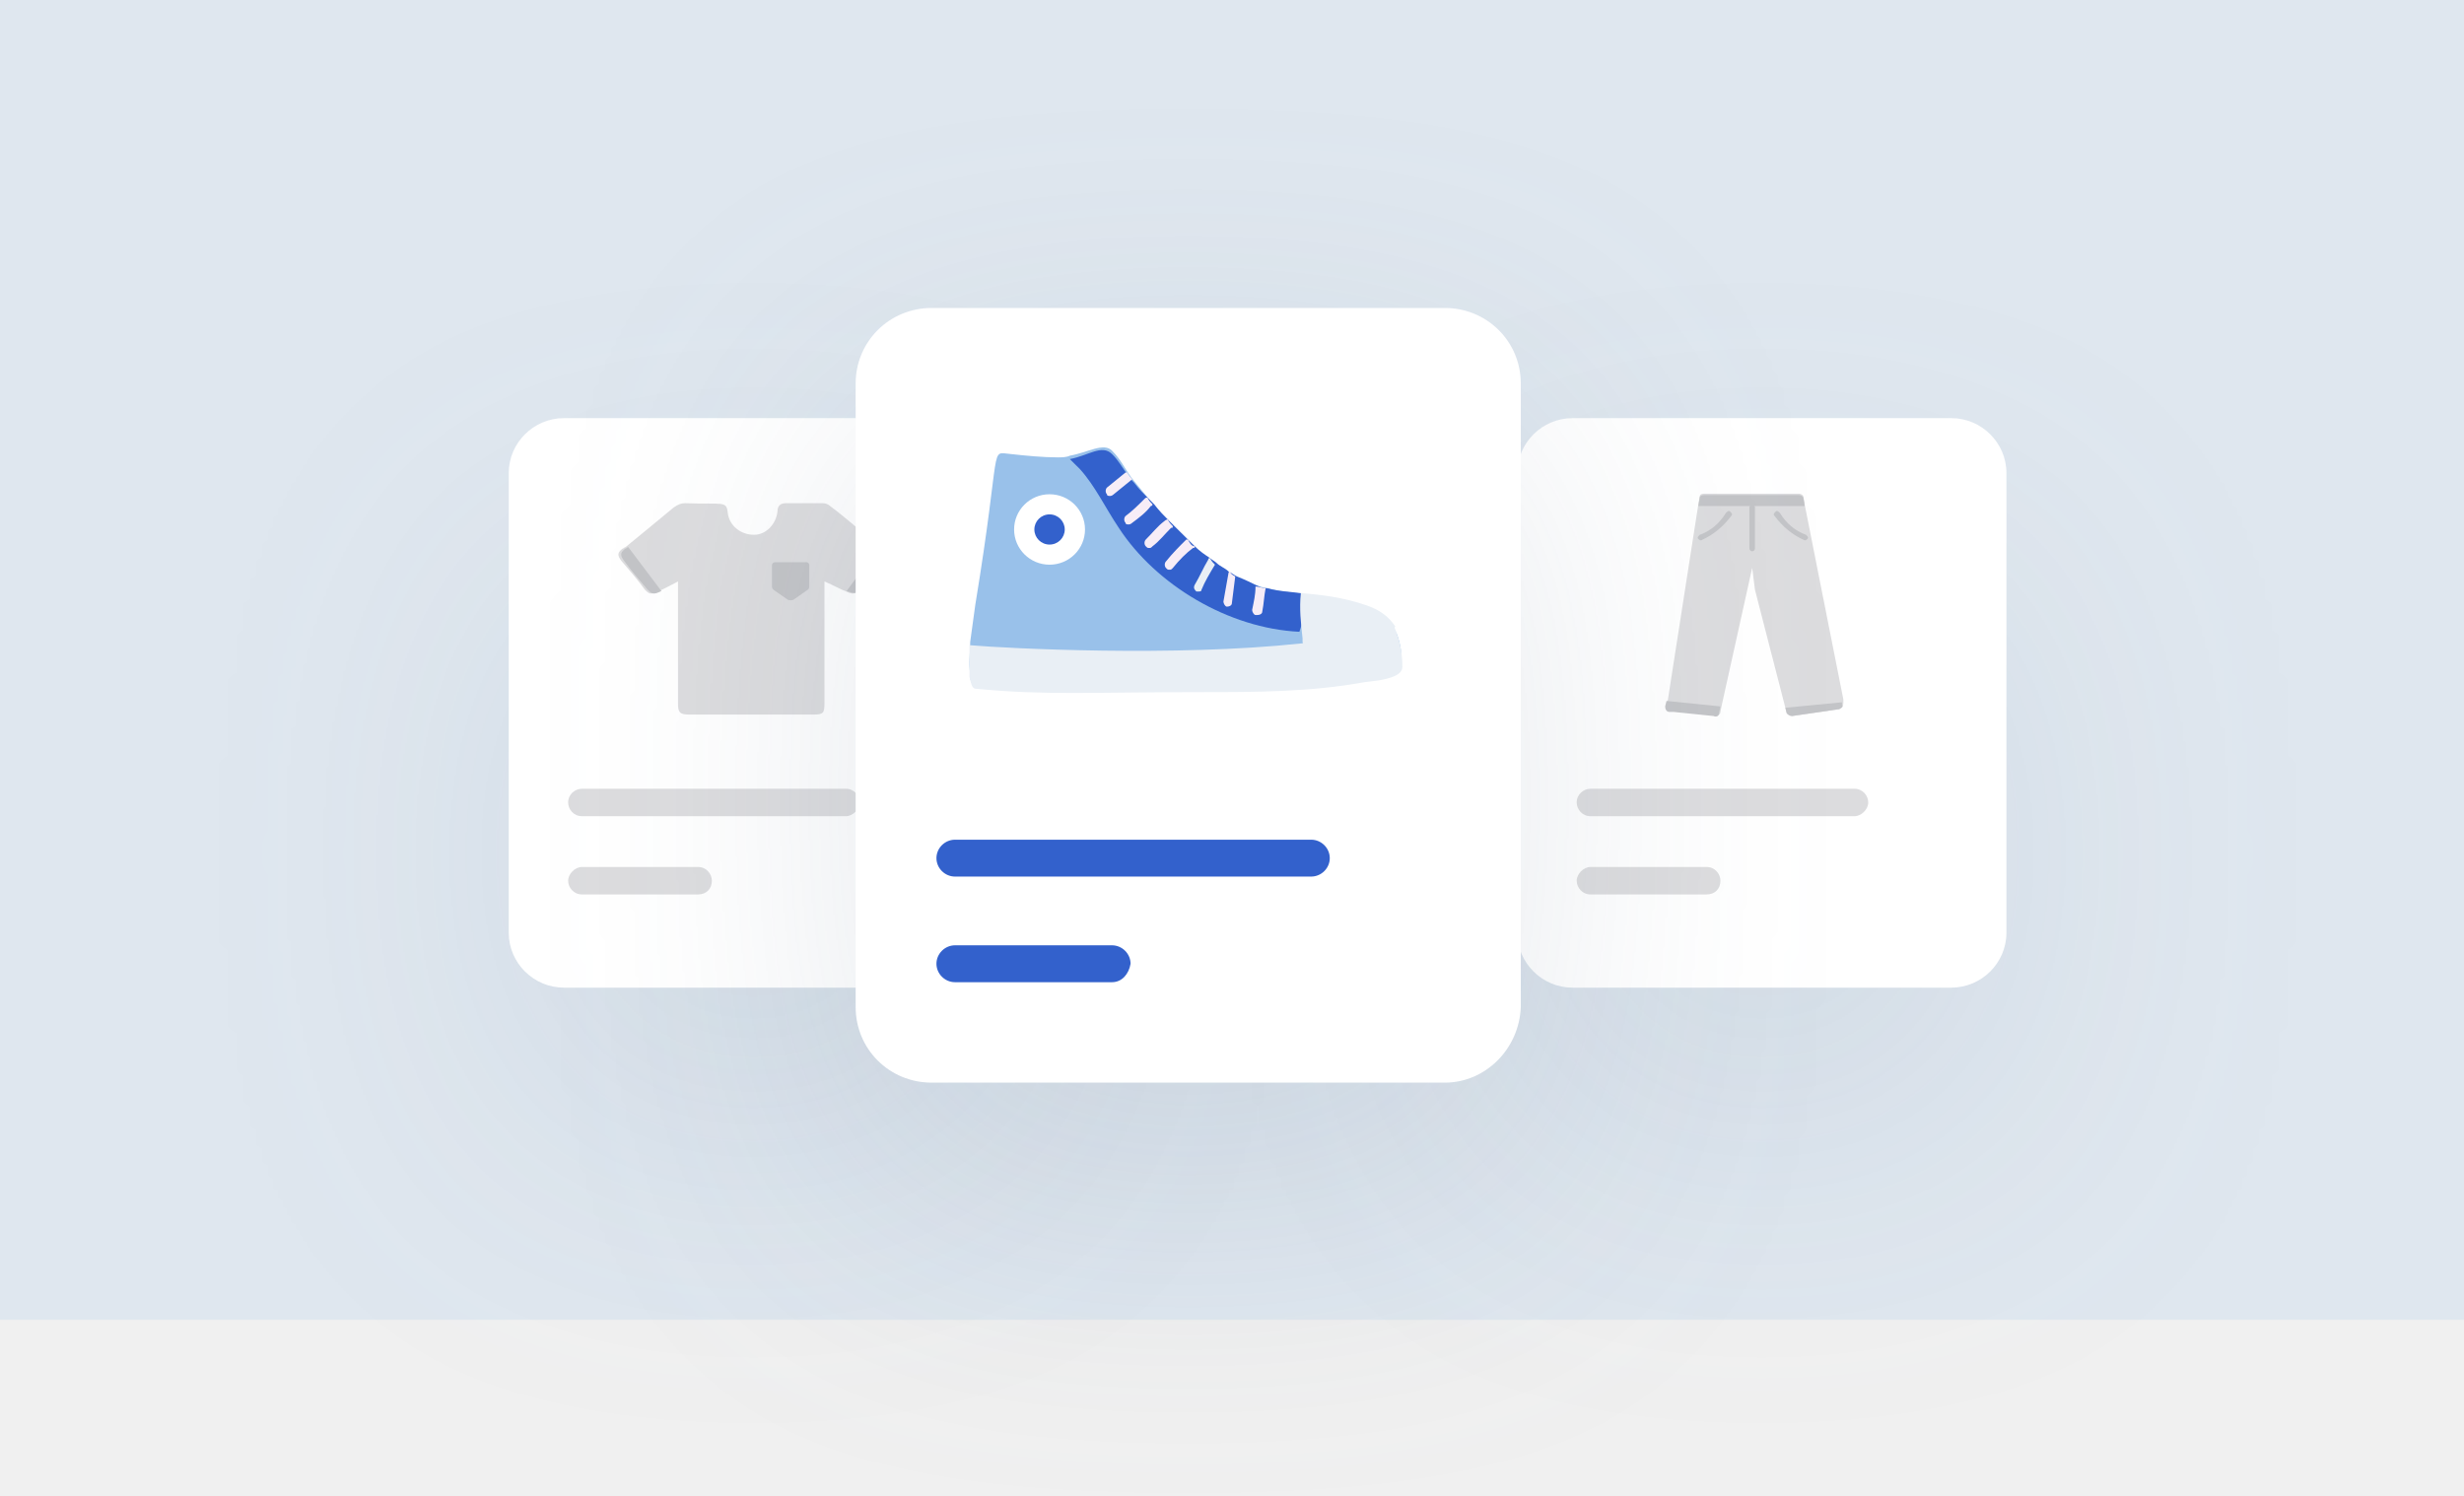
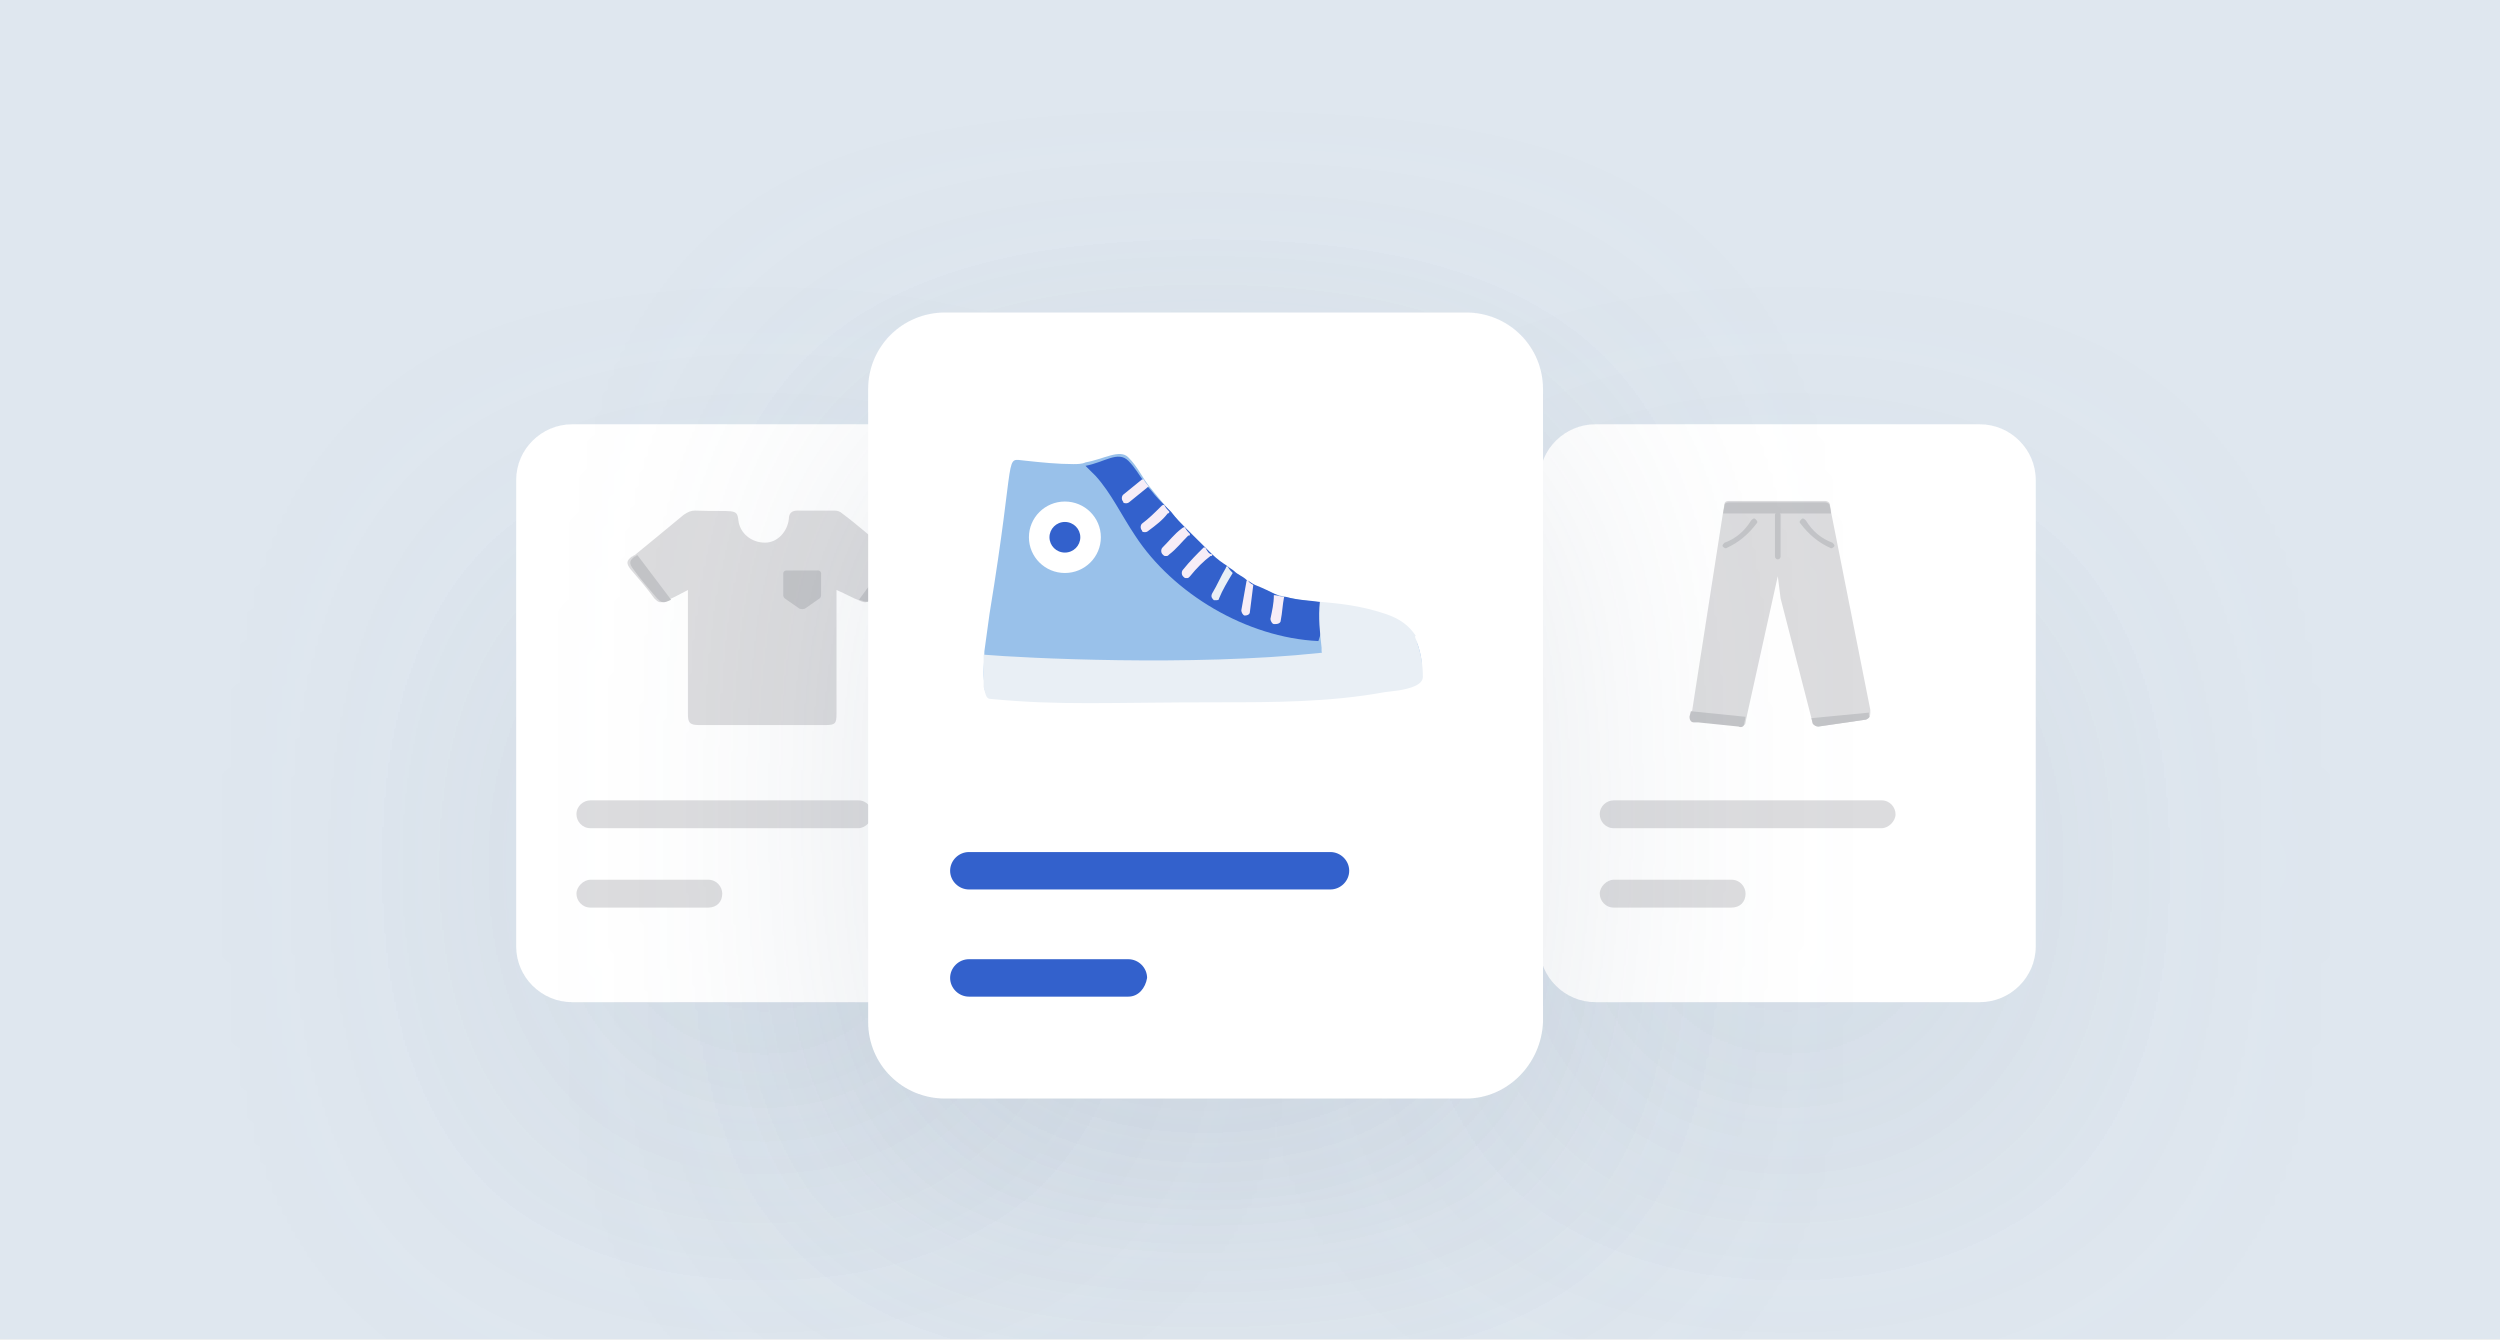
- <svg xmlns="http://www.w3.org/2000/svg" width="448" height="272" viewBox="0 0 448 272" fill="none">
-   <rect width="448" height="240" fill="#C5D9ED" fill-opacity="0.4" />
+ <svg xmlns="http://www.w3.org/2000/svg" width="448" height="240" viewBox="0 0 448 240" fill="none">
  <mask id="mask0_1096_25048" style="mask-type:alpha" maskUnits="userSpaceOnUse" x="0" y="0" width="448" height="240">
-     <rect width="448" height="240" fill="#E9EFF5" />
+     <rect width="448" height="240" fill="#C5D9ED" />
  </mask>
  <g mask="url(#mask0_1096_25048)">
-     <path d="M149.082 121.263C151.966 121.263 154.304 118.925 154.304 116.041C154.304 113.156 151.966 110.818 149.082 110.818C146.198 110.818 143.859 113.156 143.859 116.041C143.859 118.925 146.198 121.263 149.082 121.263Z" fill="#84A4F0" />
+     <rect width="448" height="240" fill="#C5D9ED" fill-opacity="0.4" />
+     <mask id="mask1_1096_25048" style="mask-type:alpha" maskUnits="userSpaceOnUse" x="0" y="0" width="448" height="240">
+       <rect width="448" height="240" fill="#E9EFF5" />
+     </mask>
+     <g mask="url(#mask1_1096_25048)">
+       <path d="M149.082 121.263C151.966 121.263 154.304 118.925 154.304 116.041C154.304 113.156 151.966 110.818 149.082 110.818C146.198 110.818 143.859 113.156 143.859 116.041C143.859 118.925 146.198 121.263 149.082 121.263Z" fill="#84A4F0" />
+     </g>
+     <g filter="url(#filter0_d_1096_25048)">
+       <path d="M354.755 179.591H285.924C280.397 179.591 275.875 175.099 275.875 169.609V86.011C275.875 80.521 280.397 76.029 285.924 76.029H354.755C360.282 76.029 364.804 80.521 364.804 86.011V169.609C364.804 175.099 360.282 179.591 354.755 179.591Z" fill="white" />
+     </g>
+     <path d="M337.17 148.415H289.189C287.681 148.415 286.676 147.167 286.676 145.919C286.676 144.422 287.931 143.424 289.189 143.424H337.17C338.678 143.424 339.681 144.672 339.681 145.919C339.681 147.167 338.426 148.415 337.17 148.415Z" fill="#DCDCDE" />
+     <path d="M310.29 162.639H289.189C287.681 162.639 286.676 161.391 286.676 160.144C286.676 158.896 287.931 157.648 289.189 157.648H310.29C311.798 157.648 312.803 158.896 312.803 160.144C312.803 161.641 311.798 162.639 310.29 162.639Z" fill="#DCDCDE" />
+     <path d="M334.406 128.948L325.865 130.196C325.362 130.196 325.11 129.946 324.86 129.697L324.61 128.699L319.083 107.238L318.58 103.245L313.053 128.2L312.803 129.447C312.803 129.946 312.3 130.196 311.797 129.946L304.512 129.198H303.759C303.256 129.198 303.004 128.699 303.004 128.2L303.256 127.202L308.781 91.766L309.034 90.269C309.034 90.019 309.284 89.77 309.787 89.77H327.121C327.371 89.77 327.874 90.019 327.874 90.269L328.126 91.516V91.766L335.159 127.202V127.701C335.159 128.449 334.909 128.699 334.406 128.948Z" fill="#DCDCDE" />
+     <path d="M328.128 98.254C325.867 97.256 324.109 95.759 322.601 93.763C322.348 93.513 322.601 93.263 322.851 93.014C323.103 92.764 323.354 93.014 323.606 93.263C324.862 95.26 326.37 96.508 328.378 97.256C328.63 97.506 328.881 97.755 328.63 98.005C328.63 98.005 328.378 98.254 328.128 98.254Z" fill="#C3C4C7" />
+     <path d="M309.286 98.254C311.547 97.256 313.305 95.759 314.813 93.763C315.063 93.513 314.813 93.263 314.563 93.014C314.31 92.764 314.06 93.014 313.808 93.263C312.552 95.26 311.044 96.508 309.036 97.256C308.783 97.506 308.533 97.755 308.783 98.005C308.783 98.005 309.036 98.254 309.286 98.254Z" fill="#C3C4C7" />
+     <path d="M318.581 100.248C318.328 100.248 318.078 99.999 318.078 99.749V92.263C318.078 92.013 318.328 91.764 318.581 91.764C318.831 91.764 319.083 92.013 319.083 92.263V99.749C319.083 99.999 318.831 100.248 318.581 100.248Z" fill="#C3C4C7" />
+     <path d="M328.126 92.018H308.781L309.034 90.52C309.034 90.271 309.284 90.022 309.787 90.022H327.121C327.373 90.022 327.874 90.271 327.874 90.52L328.126 92.018Z" fill="#C3C4C7" />
+     <path d="M312.803 128.451L312.55 129.699C312.55 130.198 312.048 130.448 311.545 130.198L304.26 129.449H303.507C303.004 129.449 302.754 128.95 302.754 128.451L303.004 127.453L312.803 128.451Z" fill="#C3C4C7" />
+     <path d="M334.404 128.948L325.863 130.195C325.361 130.195 325.108 129.946 324.858 129.696L324.605 128.698L334.907 127.7V128.199C335.157 128.448 334.907 128.698 334.404 128.948Z" fill="#C3C4C7" />
+     <g filter="url(#filter1_d_1096_25048)">
+       <path d="M171.38 179.591H102.549C97.022 179.591 92.5 175.099 92.5 169.609V86.011C92.5 80.521 97.022 76.029 102.549 76.029H171.38C176.907 76.029 181.429 80.521 181.429 86.011V169.609C181.429 175.099 176.907 179.591 171.38 179.591Z" fill="white" />
+       <path d="M160.454 99.737C160.203 99.488 159.951 99.238 159.7 99.238C156.686 96.743 153.922 94.247 150.908 92.001C150.657 91.752 150.154 91.502 149.652 91.502C147.391 91.502 145.13 91.502 142.869 91.502C141.864 91.502 141.362 92.001 141.362 92.999C141.11 95.245 139.352 97.242 137.091 97.242C134.579 97.242 132.569 95.495 132.318 93.249C132.067 91.003 131.565 91.752 124.531 91.502C123.777 91.502 123.274 91.752 122.521 92.251C119.506 94.746 116.492 97.242 113.728 99.488C113.477 99.488 113.477 99.737 113.226 99.737C112.221 100.486 112.221 100.985 112.975 101.983C114.482 103.73 115.989 105.477 117.245 107.224C117.999 107.972 118.25 108.222 119.757 107.473C120.511 107.224 121.767 106.475 123.274 105.726V127.936C123.274 129.433 123.526 129.932 125.284 129.932C132.82 129.932 140.357 129.932 147.893 129.932C149.652 129.932 149.903 129.683 149.903 127.936V105.726C151.661 106.475 152.917 107.224 153.671 107.473C155.178 108.222 155.43 107.972 156.183 107.224C157.691 105.477 159.198 103.73 160.705 101.983C161.459 101.234 161.459 100.486 160.454 99.737Z" fill="#DCDCDE" />
+       <path d="M146.891 107.223L144.379 108.97C144.128 109.22 143.374 109.22 143.123 108.97L140.61 107.223C140.359 106.973 140.359 106.724 140.359 106.724V102.731C140.359 102.482 140.61 102.232 140.862 102.232H146.64C146.891 102.232 147.142 102.482 147.142 102.731V106.724C147.142 106.973 146.891 107.223 146.891 107.223Z" fill="#C3C4C7" />
+       <path d="M120.261 107.473C118.754 108.222 118.503 107.972 117.749 107.224C116.242 105.477 114.735 103.73 113.479 101.983C112.725 100.985 112.725 100.486 113.73 99.737C113.981 99.737 113.981 99.488 114.232 99.488L120.261 107.473Z" fill="#C3C4C7" />
+       <path d="M160.96 101.981C159.453 103.728 157.945 105.475 156.438 107.222C155.684 107.97 155.433 107.97 153.926 107.471L159.955 99.236C160.206 99.486 160.457 99.736 160.709 99.736C161.714 100.484 161.714 101.233 160.96 101.981Z" fill="#C3C4C7" />
+     </g>
+     <path d="M153.795 148.415H105.814C104.306 148.415 103.301 147.167 103.301 145.919C103.301 144.422 104.556 143.424 105.814 143.424H153.795C155.303 143.424 156.306 144.672 156.306 145.919C156.306 147.167 155.051 148.415 153.795 148.415Z" fill="#DCDCDE" />
+     <path d="M126.915 162.639H105.814C104.306 162.639 103.301 161.391 103.301 160.144C103.301 158.896 104.556 157.648 105.814 157.648H126.915C128.423 157.648 129.428 158.896 129.428 160.144C129.428 161.641 128.423 162.639 126.915 162.639Z" fill="#DCDCDE" />
+     <g filter="url(#filter2_d_1096_25048)">
+       <path d="M262.695 196.863H169.386C161.713 196.863 155.574 190.765 155.574 183.143V69.72C155.574 62.098 161.713 56 169.386 56H262.695C270.368 56 276.507 62.098 276.507 69.72V183.143C276.199 190.765 270.062 196.863 262.695 196.863Z" fill="white" />
+     </g>
+     <path d="M238.401 159.393H173.638C171.796 159.393 170.262 157.869 170.262 156.039C170.262 154.21 171.796 152.686 173.638 152.686H238.401C240.243 152.686 241.777 154.21 241.777 156.039C241.777 157.869 240.243 159.393 238.401 159.393Z" fill="#3361CC" />
+     <path d="M202.183 178.598H173.638C171.796 178.598 170.262 177.073 170.262 175.244C170.262 173.415 171.796 171.89 173.638 171.89H202.183C204.024 171.89 205.559 173.415 205.559 175.244C205.252 177.073 204.024 178.598 202.183 178.598Z" fill="#3361CC" />
+     <path d="M254.056 115.487C253.749 114.877 253.443 114.268 253.136 113.963C251.908 112.438 250.373 110.914 247.611 109.999C243.927 108.779 240.858 108.474 238.096 108.17C237.482 108.17 236.561 108.17 235.947 107.865C227.66 106.95 220.907 105.73 206.175 87.436C204.64 85.607 204.026 83.778 202.184 81.948C200.65 80.424 197.887 82.253 194.511 82.863C193.897 83.168 192.976 83.168 192.363 83.168C189.6 83.168 186.531 82.863 183.768 82.558C179.778 82.253 182.234 80.119 177.323 109.999C177.016 112.133 176.709 114.572 176.402 116.707C176.402 118.536 176.095 120.671 176.402 122.5C176.402 123.415 176.402 124.634 177.63 124.634C190.214 125.854 198.194 125.244 218.145 125.244C228.274 125.244 238.096 125.244 247.918 123.415L250.373 123.11C252.215 122.805 254.67 122.195 254.67 120.671C254.977 119.146 254.67 117.316 254.056 115.487Z" fill="#99C1EA" />
+     <path d="M238.403 108.172L236.255 114.88C223.364 114.27 210.165 106.343 203.413 95.976C200.957 92.318 199.116 88.354 196.353 85.305C196.353 85.305 195.433 84.39 194.512 83.476C197.888 82.866 200.344 80.731 202.185 82.561C203.413 83.781 204.027 85 204.948 86.22C205.255 86.525 205.562 87.134 205.869 87.439L206.175 87.744C207.096 88.964 208.017 89.878 208.938 90.793C209.245 91.098 209.552 91.403 209.859 91.708C210.779 92.927 211.7 93.842 212.621 94.757C212.928 95.062 213.235 95.367 213.542 95.672C214.462 96.586 215.383 97.501 216.304 98.416C216.611 98.721 216.918 99.025 217.225 99.33C218.146 100.245 219.067 100.855 219.987 101.465C220.294 101.769 220.908 102.074 221.215 102.379C221.829 102.989 222.75 103.294 223.364 103.904C223.978 104.209 224.285 104.514 224.898 104.819C226.433 105.428 227.661 106.038 228.889 106.648C229.502 106.953 229.809 106.953 230.423 106.953C232.572 107.563 234.413 107.563 236.562 107.867C236.869 108.172 237.483 108.172 238.403 108.172Z" fill="#3361CC" />
+     <path d="M254.977 121.28C254.977 122.804 252.508 123.414 250.656 123.719L248.187 124.024C238.309 125.853 228.123 125.853 218.245 125.853C198.181 125.853 190.156 126.463 177.5 125.244C176.574 125.244 176.574 124.024 176.266 123.109C176.266 121.28 176.266 119.146 176.266 117.316C183.365 117.926 213.615 119.45 236.457 117.011C242.939 116.402 248.495 115.487 253.125 113.962C253.434 114.572 253.743 114.877 254.051 115.487C254.669 117.316 254.977 119.146 254.977 121.28Z" fill="#E9EFF5" />
+     <path d="M254.017 115.162C249.413 116.687 244.502 117.602 239.591 118.212C238.67 118.212 238.056 118.212 237.442 117.907C237.135 117.602 236.829 116.992 236.829 116.687C236.829 116.382 236.829 116.077 236.829 116.077C236.522 113.333 236.215 110.589 236.522 107.845C239.898 108.15 243.581 108.455 248.185 109.979C250.948 110.894 252.482 112.114 253.71 113.943C253.403 113.943 253.71 114.553 254.017 115.162Z" fill="#E9EFF5" />
+     <path d="M205.869 87.135C205.869 87.44 205.869 87.44 205.869 87.135L202.493 89.879C202.493 89.879 202.186 90.184 201.879 90.184C201.572 90.184 201.265 90.184 201.265 89.879C200.958 89.574 200.958 88.964 201.265 88.659L204.642 85.915C204.642 85.915 204.642 85.915 204.949 85.915C205.256 86.525 205.562 86.83 205.869 87.135Z" fill="#F7EDF7" />
+     <path d="M209.551 91.704C209.551 91.704 209.551 92.009 209.244 92.009C208.324 93.228 207.096 94.143 205.868 95.058C205.868 95.058 205.561 95.362 205.254 95.362C204.947 95.362 204.64 95.363 204.64 95.058C204.333 94.753 204.333 94.143 204.64 93.838C205.868 92.923 206.789 92.009 208.017 90.789C208.324 90.484 208.324 90.484 208.631 90.484C208.937 91.094 209.244 91.399 209.551 91.704Z" fill="#F7EDF7" />
+     <path d="M213.235 95.673C213.235 95.978 213.235 95.978 212.928 95.978C211.7 97.197 210.78 98.417 209.552 99.332C209.245 99.637 209.245 99.637 208.938 99.637C208.631 99.637 208.631 99.637 208.324 99.332C208.017 99.027 208.017 98.417 208.324 98.112C209.552 96.892 210.473 95.673 211.7 94.758C211.7 94.758 212.007 94.453 212.314 94.453C212.621 95.063 212.928 95.368 213.235 95.673Z" fill="#F7EDF7" />
+     <path d="M217.226 99.326C217.226 99.632 217.226 99.632 216.919 99.632C215.691 100.546 214.463 101.766 213.235 103.29C212.928 103.595 212.928 103.595 212.621 103.595C212.315 103.595 212.315 103.595 212.008 103.29C211.701 102.985 211.701 102.376 212.008 102.071C213.235 100.546 214.463 99.326 215.691 98.107H215.998C216.305 98.717 216.612 99.326 217.226 99.326Z" fill="#F7EDF7" />
+     <path d="M220.904 102.681C219.983 104.205 219.063 105.73 218.449 107.254C218.449 107.559 218.142 107.559 217.835 107.559H217.528C217.221 107.254 216.914 106.949 217.221 106.34C218.142 104.815 218.756 103.291 219.676 101.766C219.676 101.766 219.676 101.461 219.983 101.461C220.29 102.071 220.597 102.376 220.904 102.681Z" fill="#E9EFF5" />
+     <path d="M224.59 104.815L223.976 109.694C223.976 109.998 223.669 110.303 223.055 110.303C222.748 110.303 222.441 109.694 222.441 109.389L223.362 104.205C223.362 104.205 223.362 103.9 223.669 103.9C223.669 104.205 223.976 104.51 224.59 104.815Z" fill="#F7EDF7" />
+     <path d="M230.116 106.95C229.809 108.474 229.809 109.694 229.502 111.218C229.502 111.523 229.195 111.828 228.581 111.828C228.581 111.828 228.581 111.828 228.274 111.828C227.967 111.828 227.66 111.218 227.66 110.913C227.967 109.389 228.274 108.169 228.274 106.645C228.888 106.645 229.502 106.95 230.116 106.95Z" fill="#F7EDF7" />
+     <path d="M190.828 102.68C194.388 102.68 197.274 99.814 197.274 96.277C197.274 92.741 194.388 89.874 190.828 89.874C187.268 89.874 184.383 92.741 184.383 96.277C184.383 99.814 187.268 102.68 190.828 102.68Z" fill="white" />
+     <path d="M190.829 99.022C192.354 99.022 193.591 97.793 193.591 96.278C193.591 94.762 192.354 93.533 190.829 93.533C189.303 93.533 188.066 94.762 188.066 96.278C188.066 97.793 189.303 99.022 190.829 99.022Z" fill="#3361CC" />
  </g>
-   <g filter="url(#filter0_d_1096_25048)">
-     <path d="M354.755 179.591H285.924C280.397 179.591 275.875 175.099 275.875 169.609V86.011C275.875 80.521 280.397 76.029 285.924 76.029H354.755C360.282 76.029 364.804 80.521 364.804 86.011V169.609C364.804 175.099 360.282 179.591 354.755 179.591Z" fill="white" />
-   </g>
-   <path d="M337.17 148.415H289.189C287.681 148.415 286.676 147.167 286.676 145.919C286.676 144.422 287.931 143.424 289.189 143.424H337.17C338.678 143.424 339.681 144.672 339.681 145.919C339.681 147.167 338.426 148.415 337.17 148.415Z" fill="#DCDCDE" />
-   <path d="M310.29 162.639H289.189C287.681 162.639 286.676 161.391 286.676 160.144C286.676 158.896 287.931 157.648 289.189 157.648H310.29C311.798 157.648 312.803 158.896 312.803 160.144C312.803 161.641 311.798 162.639 310.29 162.639Z" fill="#DCDCDE" />
-   <path d="M334.406 128.948L325.865 130.196C325.362 130.196 325.11 129.946 324.86 129.697L324.61 128.699L319.083 107.238L318.58 103.245L313.053 128.2L312.803 129.447C312.803 129.946 312.3 130.196 311.797 129.946L304.512 129.198H303.759C303.256 129.198 303.004 128.699 303.004 128.2L303.256 127.202L308.781 91.766L309.034 90.269C309.034 90.019 309.284 89.77 309.787 89.77H327.121C327.371 89.77 327.874 90.019 327.874 90.269L328.126 91.516V91.766L335.159 127.202V127.701C335.159 128.449 334.909 128.699 334.406 128.948Z" fill="#DCDCDE" />
-   <path d="M328.128 98.254C325.867 97.256 324.109 95.759 322.601 93.763C322.348 93.513 322.601 93.263 322.851 93.014C323.103 92.764 323.354 93.014 323.606 93.263C324.862 95.26 326.37 96.508 328.378 97.256C328.63 97.506 328.881 97.755 328.63 98.005C328.63 98.005 328.378 98.254 328.128 98.254Z" fill="#C3C4C7" />
-   <path d="M309.286 98.254C311.547 97.256 313.305 95.759 314.813 93.763C315.063 93.513 314.813 93.263 314.563 93.014C314.31 92.764 314.06 93.014 313.808 93.263C312.552 95.26 311.044 96.508 309.036 97.256C308.783 97.506 308.533 97.755 308.783 98.005C308.783 98.005 309.036 98.254 309.286 98.254Z" fill="#C3C4C7" />
-   <path d="M318.581 100.248C318.328 100.248 318.078 99.999 318.078 99.749V92.263C318.078 92.013 318.328 91.764 318.581 91.764C318.831 91.764 319.083 92.013 319.083 92.263V99.749C319.083 99.999 318.831 100.248 318.581 100.248Z" fill="#C3C4C7" />
-   <path d="M328.126 92.018H308.781L309.034 90.52C309.034 90.271 309.284 90.022 309.787 90.022H327.121C327.373 90.022 327.874 90.271 327.874 90.52L328.126 92.018Z" fill="#C3C4C7" />
-   <path d="M312.803 128.451L312.55 129.699C312.55 130.198 312.048 130.448 311.545 130.198L304.26 129.449H303.507C303.004 129.449 302.754 128.95 302.754 128.451L303.004 127.453L312.803 128.451Z" fill="#C3C4C7" />
-   <path d="M334.404 128.948L325.863 130.195C325.361 130.195 325.108 129.946 324.858 129.696L324.605 128.698L334.907 127.7V128.199C335.157 128.448 334.907 128.698 334.404 128.948Z" fill="#C3C4C7" />
-   <g filter="url(#filter1_d_1096_25048)">
-     <path d="M171.38 179.591H102.549C97.022 179.591 92.5 175.099 92.5 169.609V86.011C92.5 80.521 97.022 76.029 102.549 76.029H171.38C176.907 76.029 181.429 80.521 181.429 86.011V169.609C181.429 175.099 176.907 179.591 171.38 179.591Z" fill="white" />
-     <path d="M160.454 99.737C160.203 99.488 159.951 99.238 159.7 99.238C156.686 96.743 153.922 94.247 150.908 92.001C150.657 91.752 150.154 91.502 149.652 91.502C147.391 91.502 145.13 91.502 142.869 91.502C141.864 91.502 141.362 92.001 141.362 92.999C141.11 95.245 139.352 97.242 137.091 97.242C134.579 97.242 132.569 95.495 132.318 93.249C132.067 91.003 131.565 91.752 124.531 91.502C123.777 91.502 123.274 91.752 122.521 92.251C119.506 94.746 116.492 97.242 113.728 99.488C113.477 99.488 113.477 99.737 113.226 99.737C112.221 100.486 112.221 100.985 112.975 101.983C114.482 103.73 115.989 105.477 117.245 107.224C117.999 107.972 118.25 108.222 119.757 107.473C120.511 107.224 121.767 106.475 123.274 105.726V127.936C123.274 129.433 123.526 129.932 125.284 129.932C132.82 129.932 140.357 129.932 147.893 129.932C149.652 129.932 149.903 129.683 149.903 127.936V105.726C151.661 106.475 152.917 107.224 153.671 107.473C155.178 108.222 155.43 107.972 156.183 107.224C157.691 105.477 159.198 103.73 160.705 101.983C161.459 101.234 161.459 100.486 160.454 99.737Z" fill="#DCDCDE" />
-     <path d="M146.891 107.223L144.379 108.97C144.128 109.22 143.374 109.22 143.123 108.97L140.61 107.223C140.359 106.973 140.359 106.724 140.359 106.724V102.731C140.359 102.482 140.61 102.232 140.862 102.232H146.64C146.891 102.232 147.142 102.482 147.142 102.731V106.724C147.142 106.973 146.891 107.223 146.891 107.223Z" fill="#C3C4C7" />
-     <path d="M120.261 107.473C118.754 108.222 118.503 107.972 117.749 107.224C116.242 105.477 114.735 103.73 113.479 101.983C112.725 100.985 112.725 100.486 113.73 99.737C113.981 99.737 113.981 99.488 114.232 99.488L120.261 107.473Z" fill="#C3C4C7" />
-     <path d="M160.96 101.981C159.453 103.728 157.945 105.475 156.438 107.222C155.684 107.97 155.433 107.97 153.926 107.471L159.955 99.236C160.206 99.486 160.457 99.736 160.709 99.736C161.714 100.484 161.714 101.233 160.96 101.981Z" fill="#C3C4C7" />
-   </g>
-   <path d="M153.795 148.415H105.814C104.306 148.415 103.301 147.167 103.301 145.919C103.301 144.422 104.556 143.424 105.814 143.424H153.795C155.303 143.424 156.306 144.672 156.306 145.919C156.306 147.167 155.051 148.415 153.795 148.415Z" fill="#DCDCDE" />
-   <path d="M126.915 162.639H105.814C104.306 162.639 103.301 161.391 103.301 160.144C103.301 158.896 104.556 157.648 105.814 157.648H126.915C128.423 157.648 129.428 158.896 129.428 160.144C129.428 161.641 128.423 162.639 126.915 162.639Z" fill="#DCDCDE" />
-   <g filter="url(#filter2_d_1096_25048)">
-     <path d="M262.695 196.863H169.386C161.713 196.863 155.574 190.765 155.574 183.143V69.72C155.574 62.098 161.713 56 169.386 56H262.695C270.368 56 276.507 62.098 276.507 69.72V183.143C276.199 190.765 270.062 196.863 262.695 196.863Z" fill="white" />
-   </g>
-   <path d="M238.401 159.393H173.638C171.796 159.393 170.262 157.869 170.262 156.039C170.262 154.21 171.796 152.686 173.638 152.686H238.401C240.243 152.686 241.777 154.21 241.777 156.039C241.777 157.869 240.243 159.393 238.401 159.393Z" fill="#3361CC" />
-   <path d="M202.183 178.598H173.638C171.796 178.598 170.262 177.073 170.262 175.244C170.262 173.415 171.796 171.89 173.638 171.89H202.183C204.024 171.89 205.559 173.415 205.559 175.244C205.252 177.073 204.024 178.598 202.183 178.598Z" fill="#3361CC" />
-   <path d="M254.056 115.487C253.749 114.877 253.443 114.268 253.136 113.963C251.908 112.438 250.373 110.914 247.611 109.999C243.927 108.779 240.858 108.474 238.096 108.17C237.482 108.17 236.561 108.17 235.947 107.865C227.66 106.95 220.907 105.73 206.175 87.436C204.64 85.607 204.026 83.778 202.184 81.948C200.65 80.424 197.887 82.253 194.511 82.863C193.897 83.168 192.976 83.168 192.363 83.168C189.6 83.168 186.531 82.863 183.768 82.558C179.778 82.253 182.234 80.119 177.323 109.999C177.016 112.133 176.709 114.572 176.402 116.707C176.402 118.536 176.095 120.671 176.402 122.5C176.402 123.415 176.402 124.634 177.63 124.634C190.214 125.854 198.194 125.244 218.145 125.244C228.274 125.244 238.096 125.244 247.918 123.415L250.373 123.11C252.215 122.805 254.67 122.195 254.67 120.671C254.977 119.146 254.67 117.316 254.056 115.487Z" fill="#99C1EA" />
-   <path d="M238.403 108.172L236.255 114.88C223.364 114.27 210.165 106.343 203.413 95.976C200.957 92.318 199.116 88.354 196.353 85.305C196.353 85.305 195.433 84.39 194.512 83.476C197.888 82.866 200.344 80.731 202.185 82.561C203.413 83.781 204.027 85 204.948 86.22C205.255 86.525 205.562 87.134 205.869 87.439L206.175 87.744C207.096 88.964 208.017 89.878 208.938 90.793C209.245 91.098 209.552 91.403 209.859 91.708C210.779 92.927 211.7 93.842 212.621 94.757C212.928 95.062 213.235 95.367 213.542 95.672C214.462 96.586 215.383 97.501 216.304 98.416C216.611 98.721 216.918 99.025 217.225 99.33C218.146 100.245 219.067 100.855 219.987 101.465C220.294 101.769 220.908 102.074 221.215 102.379C221.829 102.989 222.75 103.294 223.364 103.904C223.978 104.209 224.285 104.514 224.898 104.819C226.433 105.428 227.661 106.038 228.889 106.648C229.502 106.953 229.809 106.953 230.423 106.953C232.572 107.563 234.413 107.563 236.562 107.867C236.869 108.172 237.483 108.172 238.403 108.172Z" fill="#3361CC" />
-   <path d="M254.977 121.28C254.977 122.804 252.508 123.414 250.656 123.719L248.187 124.024C238.309 125.853 228.123 125.853 218.245 125.853C198.181 125.853 190.156 126.463 177.5 125.244C176.574 125.244 176.574 124.024 176.266 123.109C176.266 121.28 176.266 119.146 176.266 117.316C183.365 117.926 213.615 119.45 236.457 117.011C242.939 116.402 248.495 115.487 253.125 113.962C253.434 114.572 253.743 114.877 254.051 115.487C254.669 117.316 254.977 119.146 254.977 121.28Z" fill="#E9EFF5" />
-   <path d="M254.017 115.162C249.413 116.687 244.502 117.602 239.591 118.212C238.67 118.212 238.056 118.212 237.442 117.907C237.135 117.602 236.829 116.992 236.829 116.687C236.829 116.382 236.829 116.077 236.829 116.077C236.522 113.333 236.215 110.589 236.522 107.845C239.898 108.15 243.581 108.455 248.185 109.979C250.948 110.894 252.482 112.114 253.71 113.943C253.403 113.943 253.71 114.553 254.017 115.162Z" fill="#E9EFF5" />
-   <path d="M205.869 87.135C205.869 87.44 205.869 87.44 205.869 87.135L202.493 89.879C202.493 89.879 202.186 90.184 201.879 90.184C201.572 90.184 201.265 90.184 201.265 89.879C200.958 89.574 200.958 88.964 201.265 88.659L204.642 85.915C204.642 85.915 204.642 85.915 204.949 85.915C205.256 86.525 205.562 86.83 205.869 87.135Z" fill="#F7EDF7" />
-   <path d="M209.551 91.704C209.551 91.704 209.551 92.009 209.244 92.009C208.324 93.228 207.096 94.143 205.868 95.058C205.868 95.058 205.561 95.362 205.254 95.362C204.947 95.362 204.64 95.363 204.64 95.058C204.333 94.753 204.333 94.143 204.64 93.838C205.868 92.923 206.789 92.009 208.017 90.789C208.324 90.484 208.324 90.484 208.631 90.484C208.937 91.094 209.244 91.399 209.551 91.704Z" fill="#F7EDF7" />
-   <path d="M213.235 95.673C213.235 95.978 213.235 95.978 212.928 95.978C211.7 97.197 210.78 98.417 209.552 99.332C209.245 99.637 209.245 99.637 208.938 99.637C208.631 99.637 208.631 99.637 208.324 99.332C208.017 99.027 208.017 98.417 208.324 98.112C209.552 96.892 210.473 95.673 211.7 94.758C211.7 94.758 212.007 94.453 212.314 94.453C212.621 95.063 212.928 95.368 213.235 95.673Z" fill="#F7EDF7" />
-   <path d="M217.226 99.326C217.226 99.632 217.226 99.632 216.919 99.632C215.691 100.546 214.463 101.766 213.235 103.29C212.928 103.595 212.928 103.595 212.621 103.595C212.315 103.595 212.315 103.595 212.008 103.29C211.701 102.985 211.701 102.376 212.008 102.071C213.235 100.546 214.463 99.326 215.691 98.107H215.998C216.305 98.717 216.612 99.326 217.226 99.326Z" fill="#F7EDF7" />
-   <path d="M220.904 102.681C219.983 104.205 219.063 105.73 218.449 107.254C218.449 107.559 218.142 107.559 217.835 107.559H217.528C217.221 107.254 216.914 106.949 217.221 106.34C218.142 104.815 218.756 103.291 219.676 101.766C219.676 101.766 219.676 101.461 219.983 101.461C220.29 102.071 220.597 102.376 220.904 102.681Z" fill="#E9EFF5" />
-   <path d="M224.59 104.815L223.976 109.694C223.976 109.998 223.669 110.303 223.055 110.303C222.748 110.303 222.441 109.694 222.441 109.389L223.362 104.205C223.362 104.205 223.362 103.9 223.669 103.9C223.669 104.205 223.976 104.51 224.59 104.815Z" fill="#F7EDF7" />
-   <path d="M230.116 106.95C229.809 108.474 229.809 109.694 229.502 111.218C229.502 111.523 229.195 111.828 228.581 111.828C228.581 111.828 228.581 111.828 228.274 111.828C227.967 111.828 227.66 111.218 227.66 110.913C227.967 109.389 228.274 108.169 228.274 106.645C228.888 106.645 229.502 106.95 230.116 106.95Z" fill="#F7EDF7" />
-   <path d="M190.828 102.68C194.388 102.68 197.274 99.814 197.274 96.277C197.274 92.741 194.388 89.874 190.828 89.874C187.268 89.874 184.383 92.741 184.383 96.277C184.383 99.814 187.268 102.68 190.828 102.68Z" fill="white" />
-   <path d="M190.829 99.022C192.354 99.022 193.591 97.793 193.591 96.278C193.591 94.762 192.354 93.533 190.829 93.533C189.303 93.533 188.066 94.762 188.066 96.278C188.066 97.793 189.303 99.022 190.829 99.022Z" fill="#3361CC" />
  <defs>
    <filter id="filter0_d_1096_25048" x="221.359" y="48.771" width="197.962" height="212.594" filterUnits="userSpaceOnUse" color-interpolation-filters="sRGB">
      <feFlood flood-opacity="0" result="BackgroundImageFix" />
      <feColorMatrix in="SourceAlpha" type="matrix" values="0 0 0 0 0 0 0 0 0 0 0 0 0 0 0 0 0 0 127 0" result="hardAlpha" />
      <feOffset dy="27.258" />
      <feGaussianBlur stdDeviation="27.258" />
      <feColorMatrix type="matrix" values="0 0 0 0 0.398 0 0 0 0 0.477 0 0 0 0 0.575 0 0 0 0.1 0" />
      <feBlend mode="normal" in2="BackgroundImageFix" result="effect1_dropShadow_1096_25048" />
      <feBlend mode="normal" in="SourceGraphic" in2="effect1_dropShadow_1096_25048" result="shape" />
    </filter>
    <filter id="filter1_d_1096_25048" x="37.984" y="48.771" width="197.962" height="212.594" filterUnits="userSpaceOnUse" color-interpolation-filters="sRGB">
      <feFlood flood-opacity="0" result="BackgroundImageFix" />
      <feColorMatrix in="SourceAlpha" type="matrix" values="0 0 0 0 0 0 0 0 0 0 0 0 0 0 0 0 0 0 127 0" result="hardAlpha" />
      <feOffset dy="27.258" />
      <feGaussianBlur stdDeviation="27.258" />
      <feColorMatrix type="matrix" values="0 0 0 0 0.398 0 0 0 0 0.477 0 0 0 0 0.575 0 0 0 0.1 0" />
      <feBlend mode="normal" in2="BackgroundImageFix" result="effect1_dropShadow_1096_25048" />
      <feBlend mode="normal" in="SourceGraphic" in2="effect1_dropShadow_1096_25048" result="shape" />
    </filter>
    <filter id="filter2_d_1096_25048" x="100.049" y="19.72" width="231.984" height="251.913" filterUnits="userSpaceOnUse" color-interpolation-filters="sRGB">
      <feFlood flood-opacity="0" result="BackgroundImageFix" />
      <feColorMatrix in="SourceAlpha" type="matrix" values="0 0 0 0 0 0 0 0 0 0 0 0 0 0 0 0 0 0 127 0" result="hardAlpha" />
      <feOffset dy="19.245" />
      <feGaussianBlur stdDeviation="27.762" />
      <feColorMatrix type="matrix" values="0 0 0 0 0.398 0 0 0 0 0.477 0 0 0 0 0.575 0 0 0 0.16 0" />
      <feBlend mode="normal" in2="BackgroundImageFix" result="effect1_dropShadow_1096_25048" />
      <feBlend mode="normal" in="SourceGraphic" in2="effect1_dropShadow_1096_25048" result="shape" />
    </filter>
  </defs>
</svg>
